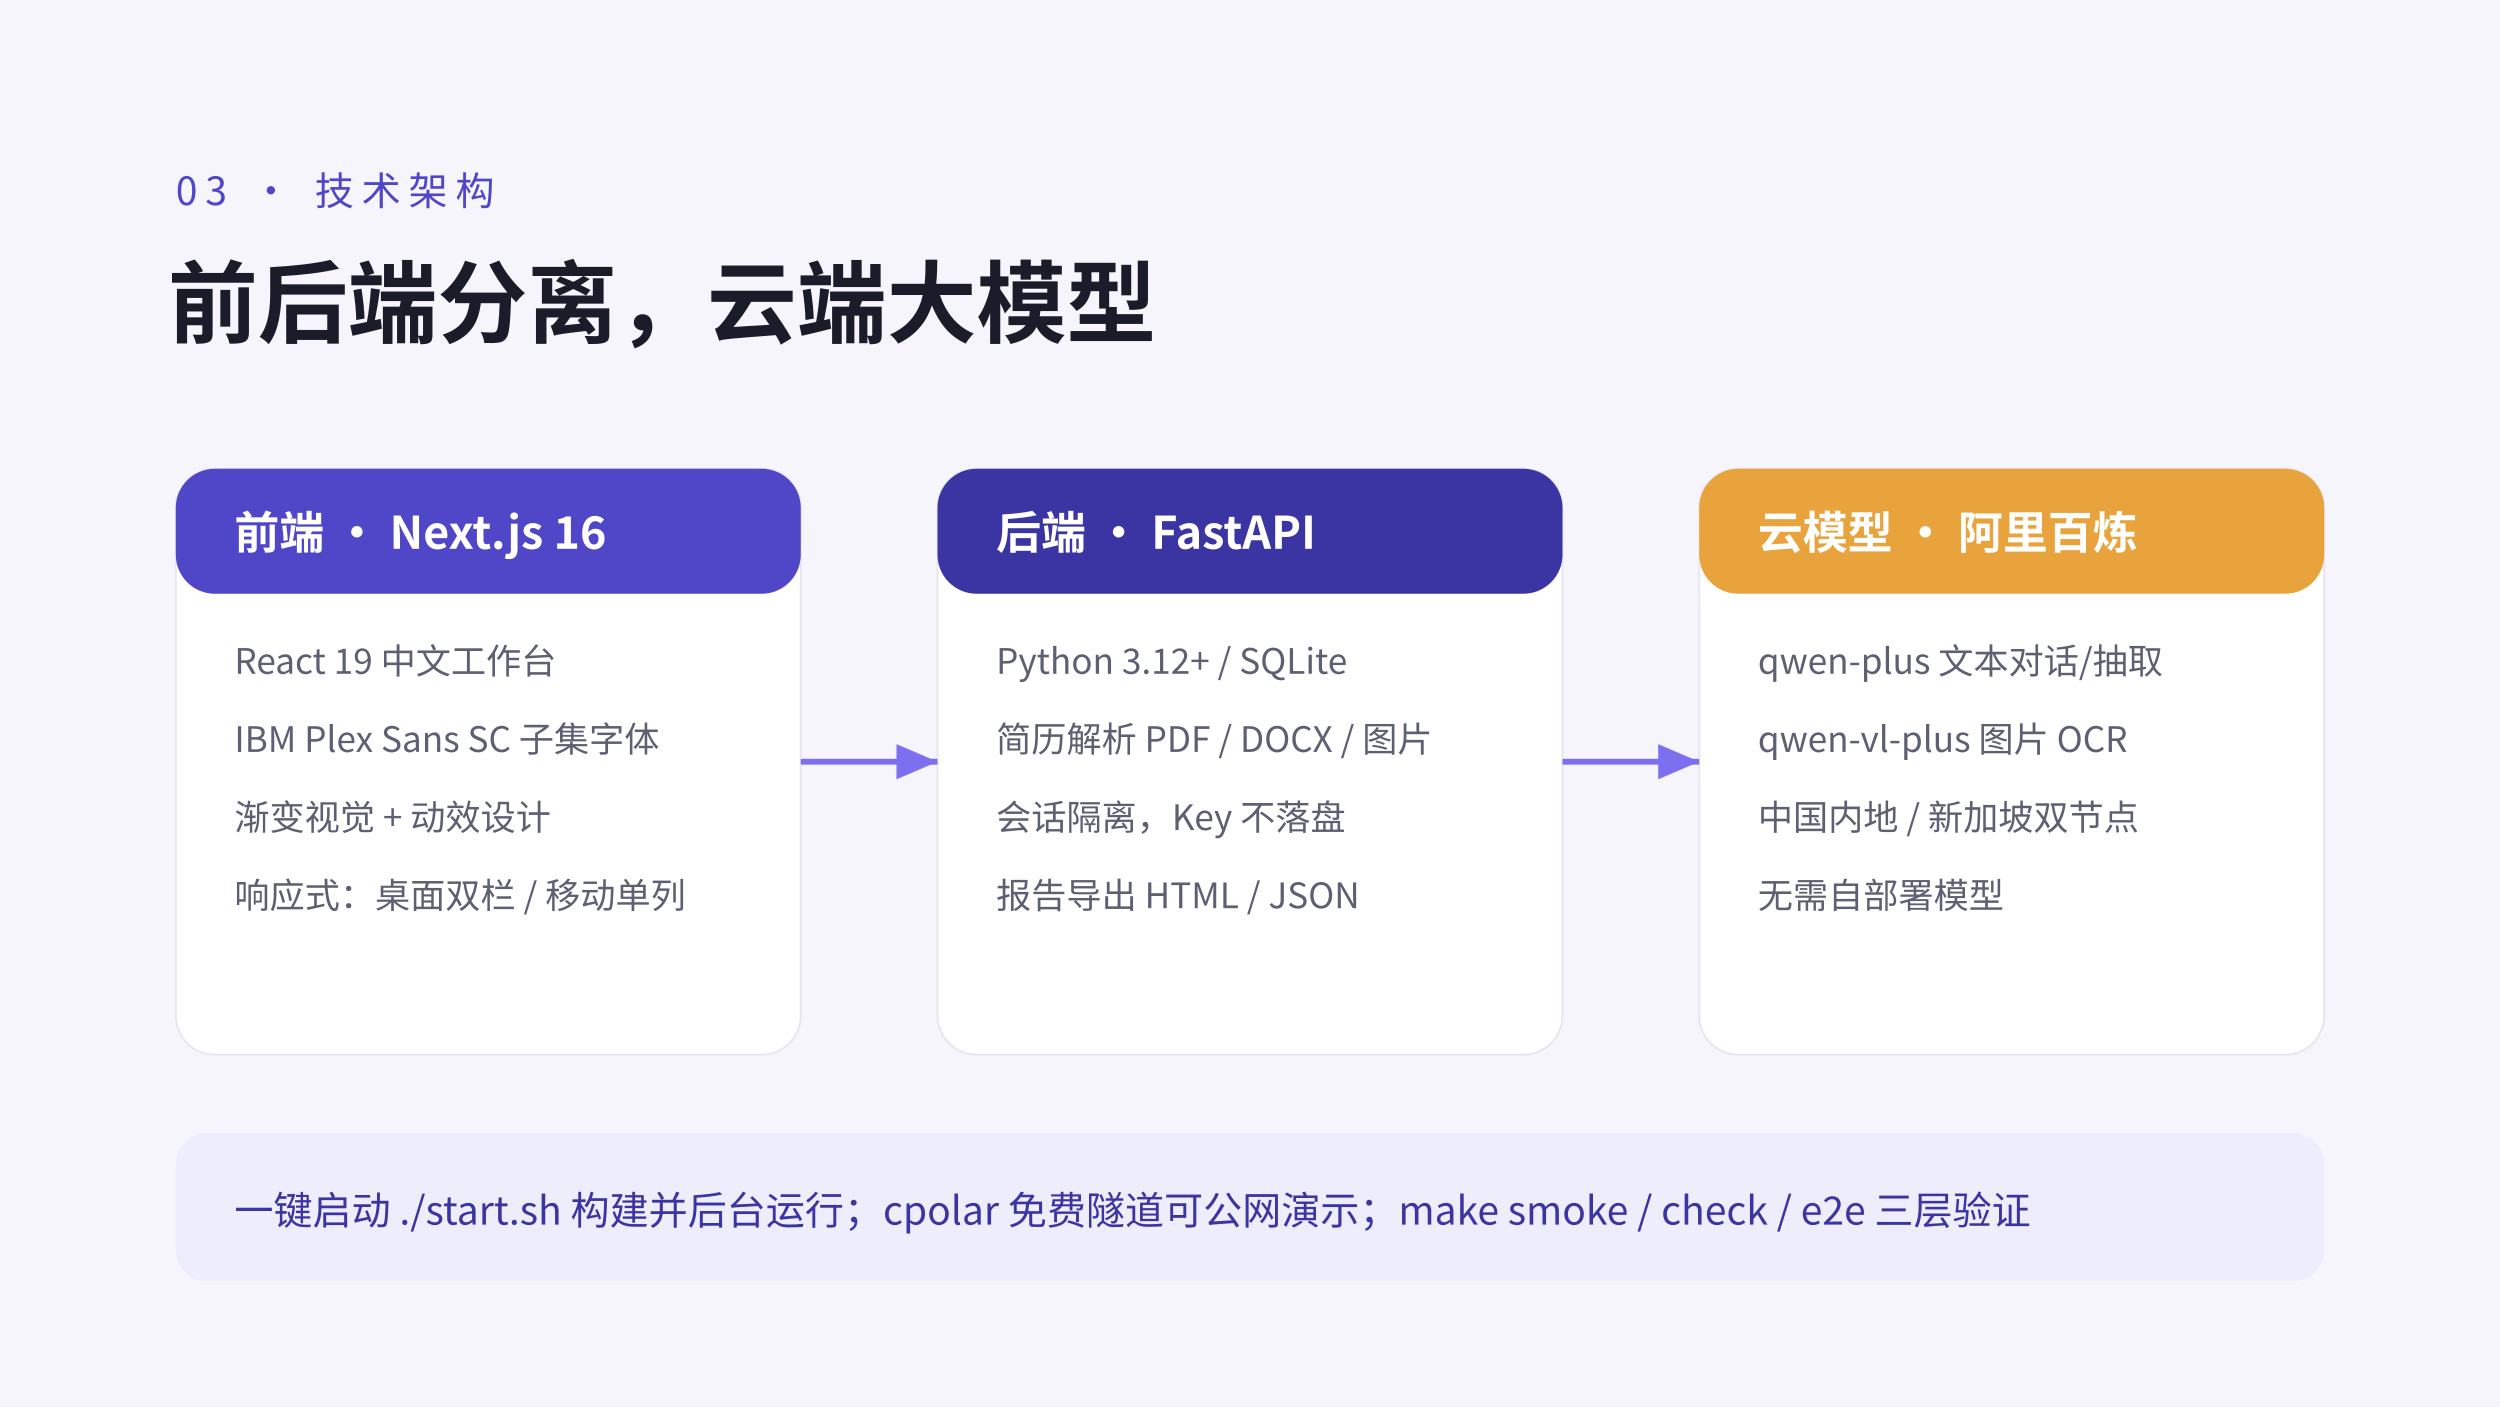
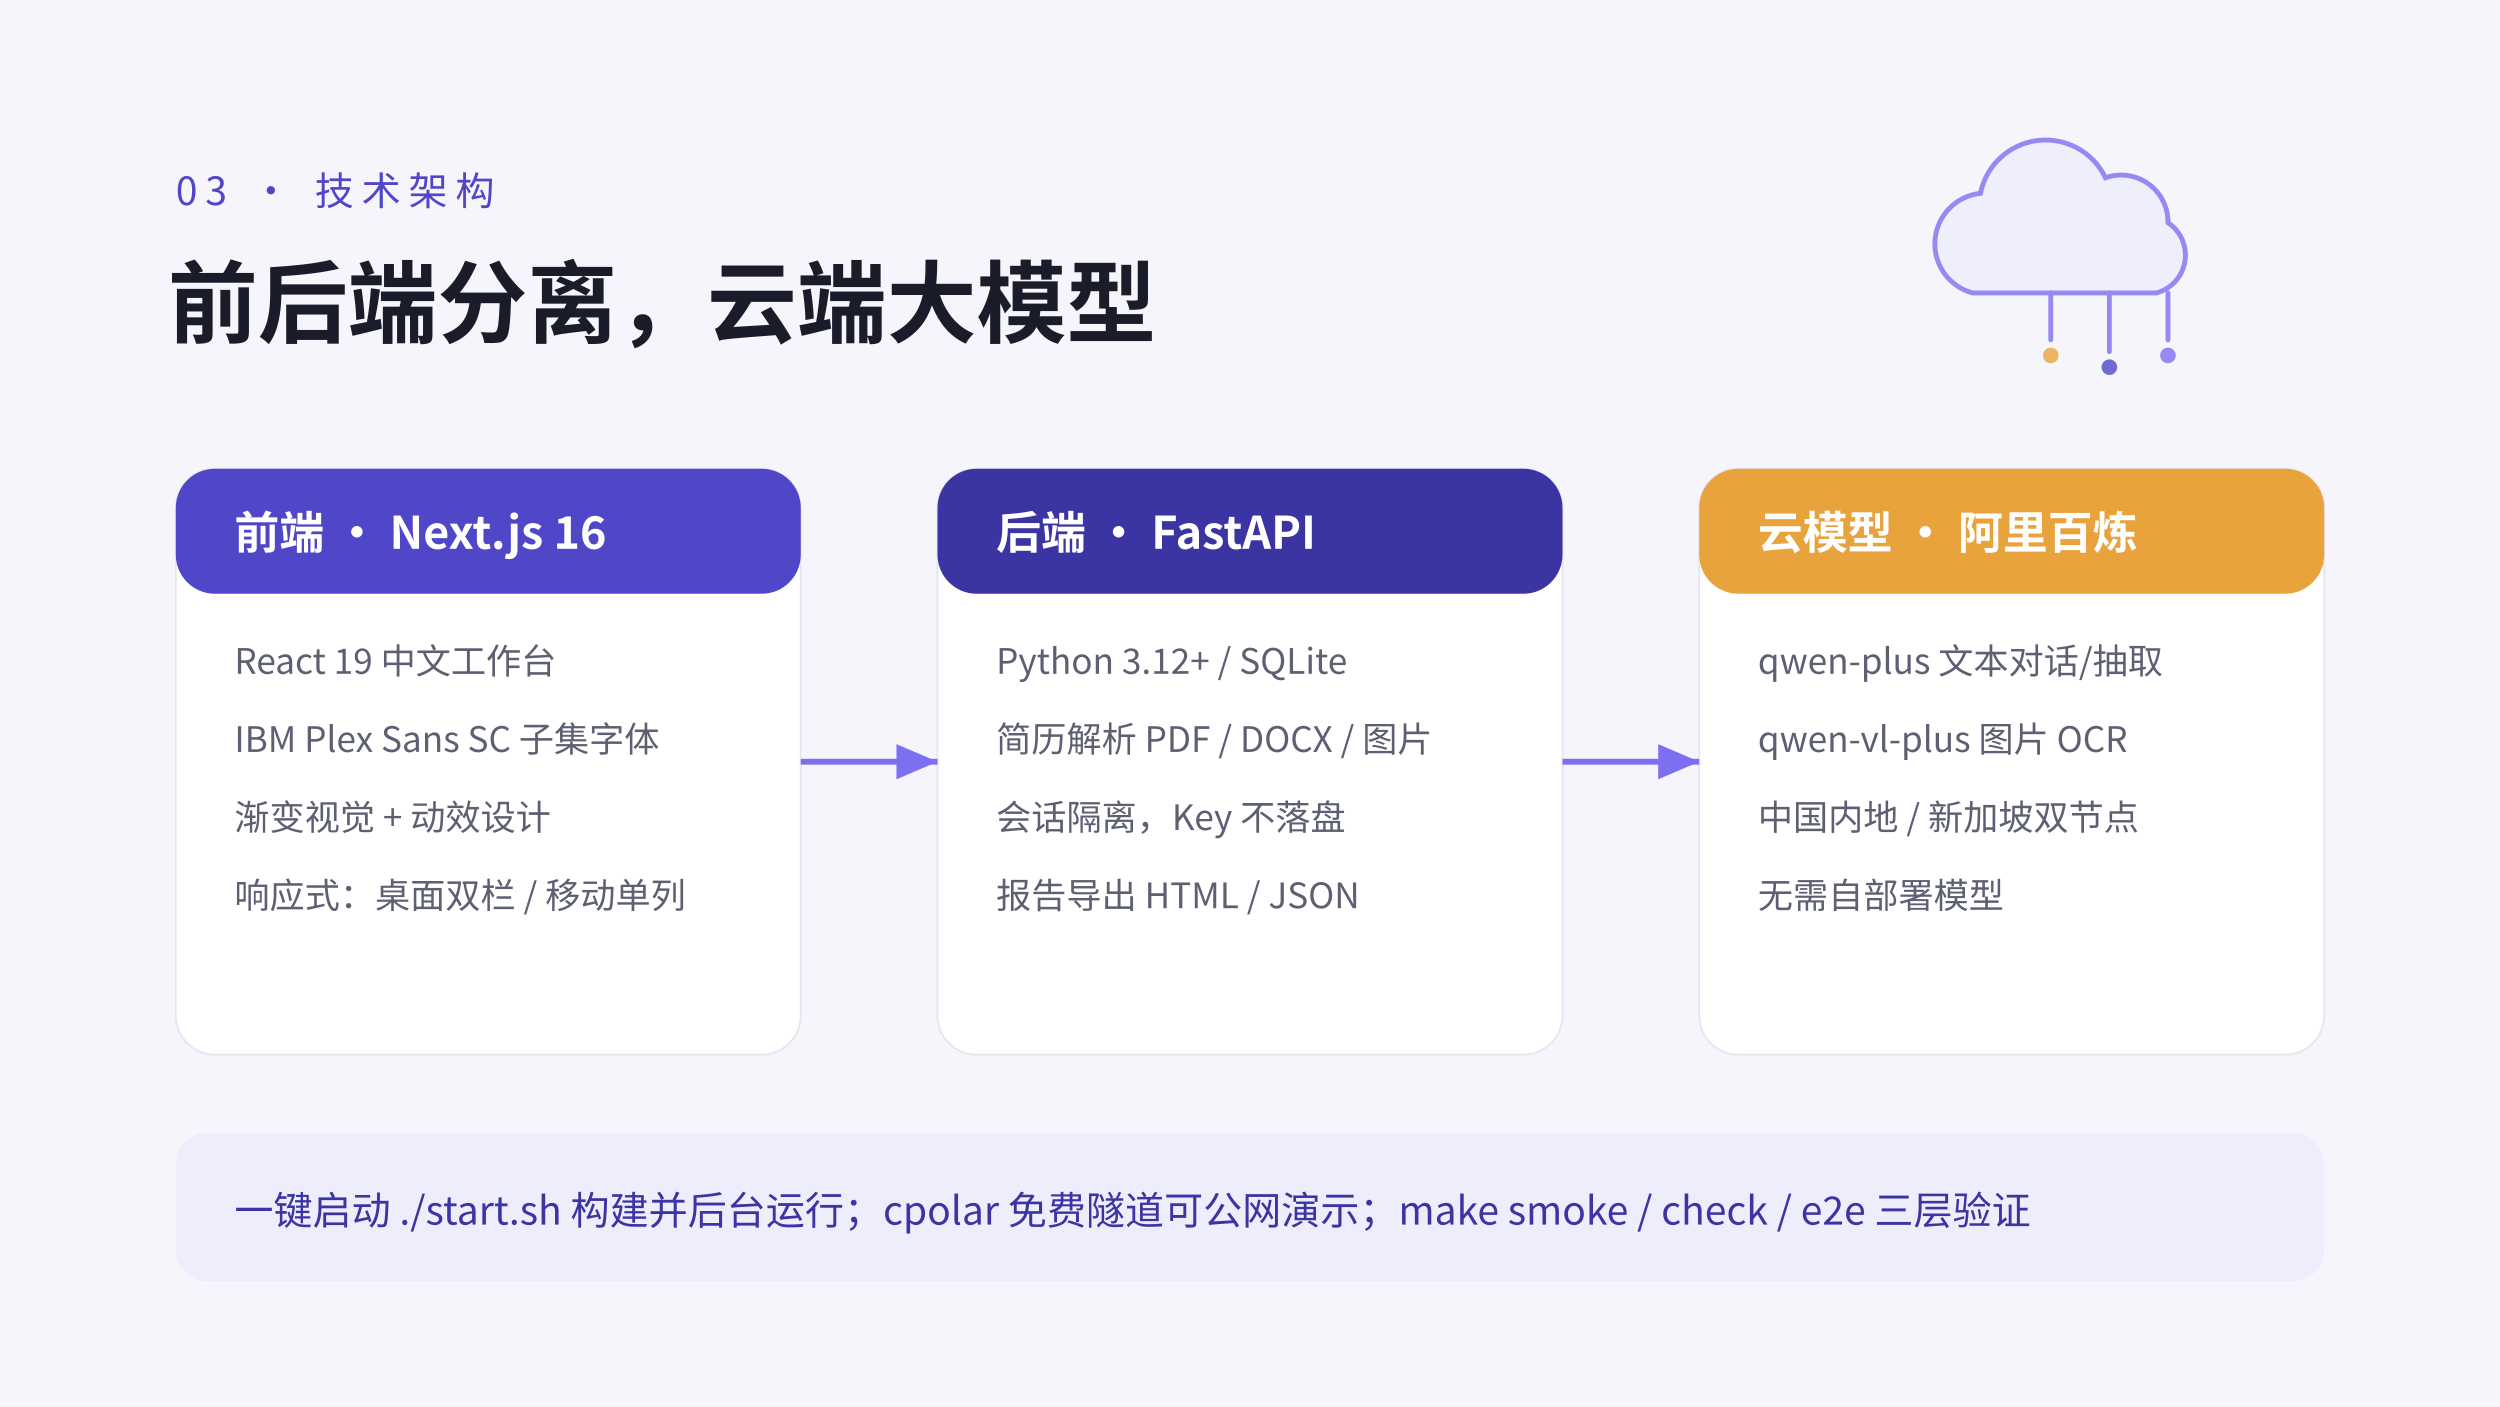
<svg xmlns="http://www.w3.org/2000/svg" viewBox="0 0 1280 720" lang="zh-CN">
  <rect width="1280" height="720" fill="#f6f5fc" />
  <text x="90" y="105" font-family="IBM Plex Sans SC, PingFang SC, Noto Sans CJK SC, sans-serif" font-size="20" letter-spacing="4" fill="#4f46c8">03 · 技术架构</text>
  <text x="86" y="172" font-family="IBM Plex Sans SC, PingFang SC, Noto Sans CJK SC, sans-serif" font-size="46" font-weight="600" fill="#1b1c2a">前后端分离，云端大模型</text>
+   <g transform="translate(1080,130)" opacity=".8">
+     <path d="M-70 20 a26 26 0 0 1 4 -51 a34 34 0 0 1 64 -8 a24 24 0 0 1 32 23 a20 20 0 0 1 -6 36 z" fill="#EEEDFB" stroke="#7C6FF0" stroke-width="2.5" />
+     <path d="M-30 20 v24 M0 20 v30 M30 20 v24" stroke="#7C6FF0" stroke-width="2.5" stroke-linecap="round" />
+     <circle cx="-30" cy="52" r="4" fill="#E8A33D" />
+     <circle cx="0" cy="58" r="4" fill="#4F46C8" />
+     <circle cx="30" cy="52" r="4" fill="#7C6FF0" />
+   </g>
  <g font-family="IBM Plex Sans SC, PingFang SC, Noto Sans CJK SC, sans-serif">
    <rect x="90" y="240" width="320" height="300" rx="20" fill="#ffffff" stroke="#e7e6f0" />
    <rect x="90" y="240" width="320" height="64" rx="20" fill="#4f46c8" />
    <text x="120" y="281" font-size="23" font-weight="600" fill="#ffffff">前端 · Next.js 16</text>
    <text x="120" y="345" font-size="18" fill="#5d6072">React 19 中文工作台</text>
    <text x="120" y="385" font-size="18" fill="#5d6072">IBM Plex Sans SC 子集字体</text>
    <text x="120" y="425" font-size="18" fill="#5d6072">渐变视觉 + 动效设计</text>
    <text x="120" y="465" font-size="18" fill="#5d6072">响应式：桌面双栏 / 移动单列</text>
    <rect x="480" y="240" width="320" height="300" rx="20" fill="#ffffff" stroke="#e7e6f0" />
    <rect x="480" y="240" width="320" height="64" rx="20" fill="#3b34a3" />
    <text x="510" y="281" font-size="23" font-weight="600" fill="#ffffff">后端 · FastAPI</text>
    <text x="510" y="345" font-size="18" fill="#5d6072">Python 3.12+ / SQLite</text>
    <text x="510" y="385" font-size="18" fill="#5d6072">简历解析 PDF / DOCX / 图片</text>
    <text x="510" y="425" font-size="18" fill="#5d6072">会话隔离，Key 不落盘</text>
    <text x="510" y="465" font-size="18" fill="#5d6072">报告导出 HTML / JSON</text>
    <rect x="870" y="240" width="320" height="300" rx="20" fill="#ffffff" stroke="#e7e6f0" />
    <rect x="870" y="240" width="320" height="64" rx="20" fill="#e8a33d" />
    <text x="900" y="281" font-size="23" font-weight="600" fill="#ffffff">云模型 · 阿里百炼</text>
    <text x="900" y="345" font-size="18" fill="#5d6072">qwen-plus 文本对话/抽取</text>
    <text x="900" y="385" font-size="18" fill="#5d6072">qwen-vl-plus 图片 OCR</text>
    <text x="900" y="425" font-size="18" fill="#5d6072">中国内地 / 新加坡双节点</text>
    <text x="900" y="465" font-size="18" fill="#5d6072">无需自部署模型</text>
    <path d="M410 390 h70" stroke="#7c6ff0" stroke-width="3" marker-end="url(#arr)" />
    <path d="M800 390 h70" stroke="#7c6ff0" stroke-width="3" marker-end="url(#arr)" />
    <defs>
      <marker id="arr" markerWidth="10" markerHeight="10" refX="7" refY="3" orient="auto">
        <path d="M0,0 L7,3 L0,6 z" fill="#7c6ff0" />
      </marker>
    </defs>
  </g>
  <g font-family="IBM Plex Sans SC, PingFang SC, Noto Sans CJK SC, sans-serif">
    <rect x="90" y="580" width="1100" height="76" rx="16" fill="#eeedfb" />
    <text x="120" y="627" font-size="20" fill="#3b34a3">一键启动 ./start.sh 构建并后台运行；cpolar 免费隧道可公网演示；make smoke / check / e2e 三层验证</text>
  </g>
</svg>
